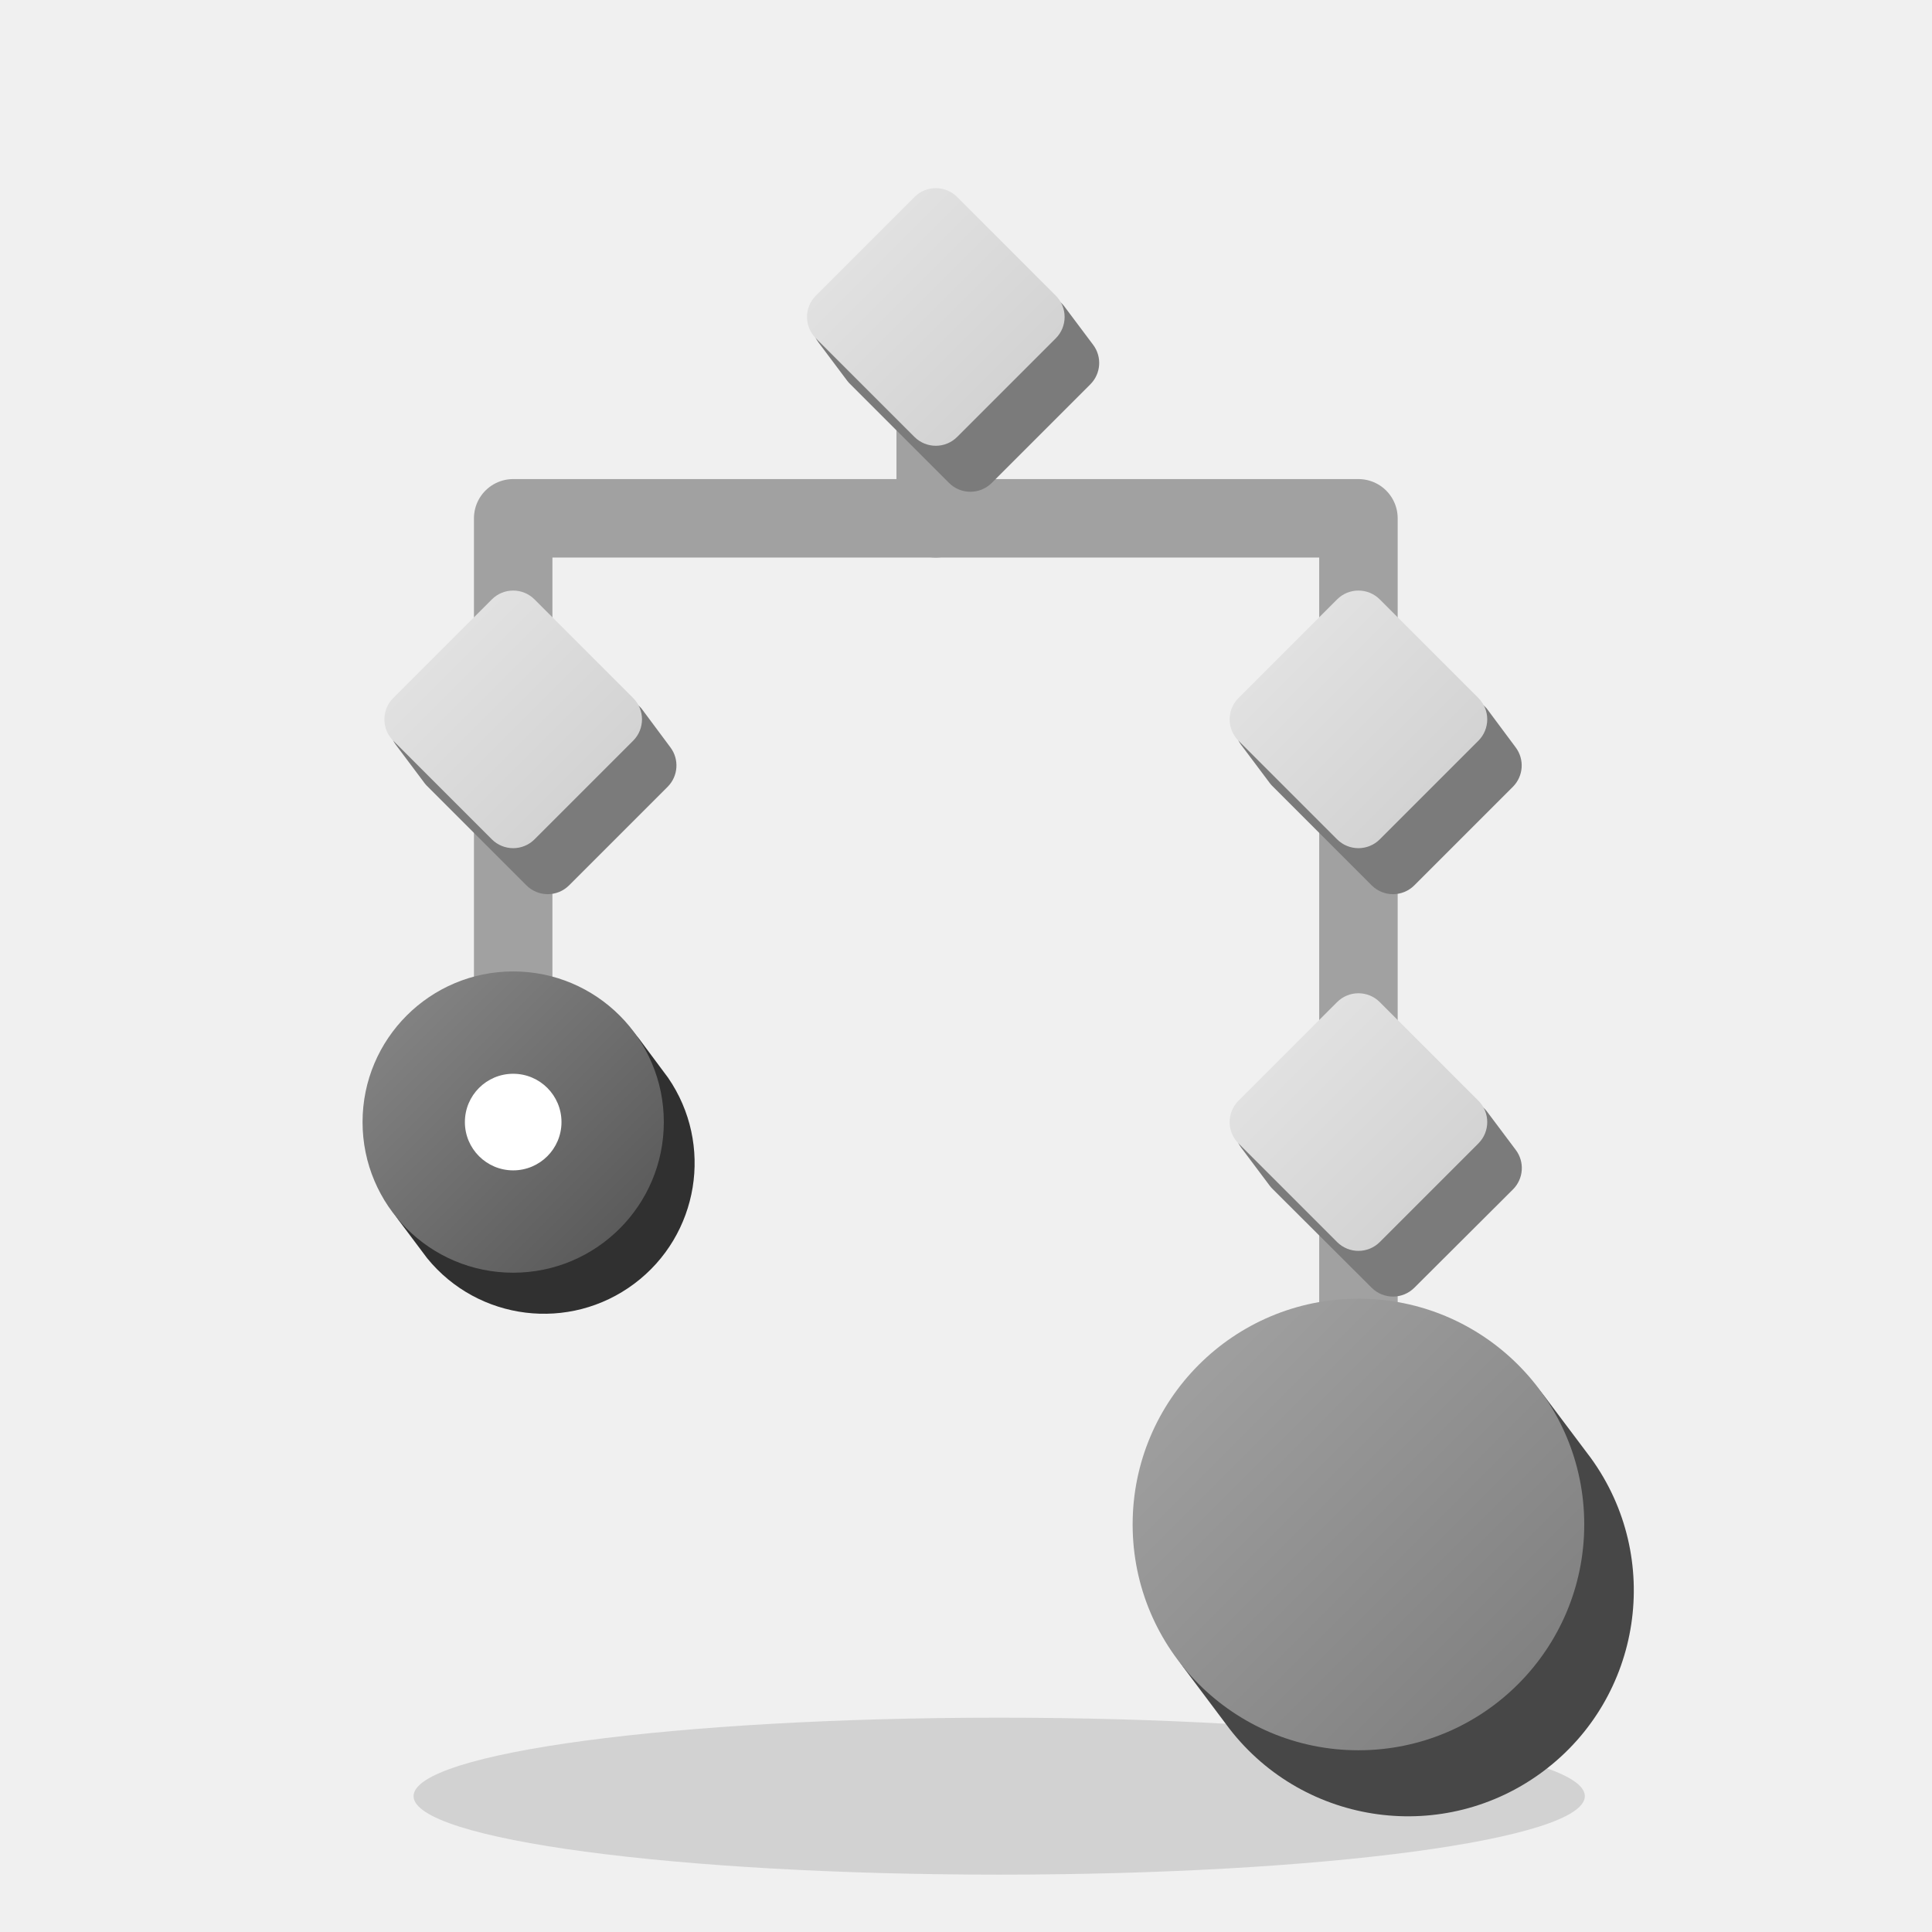
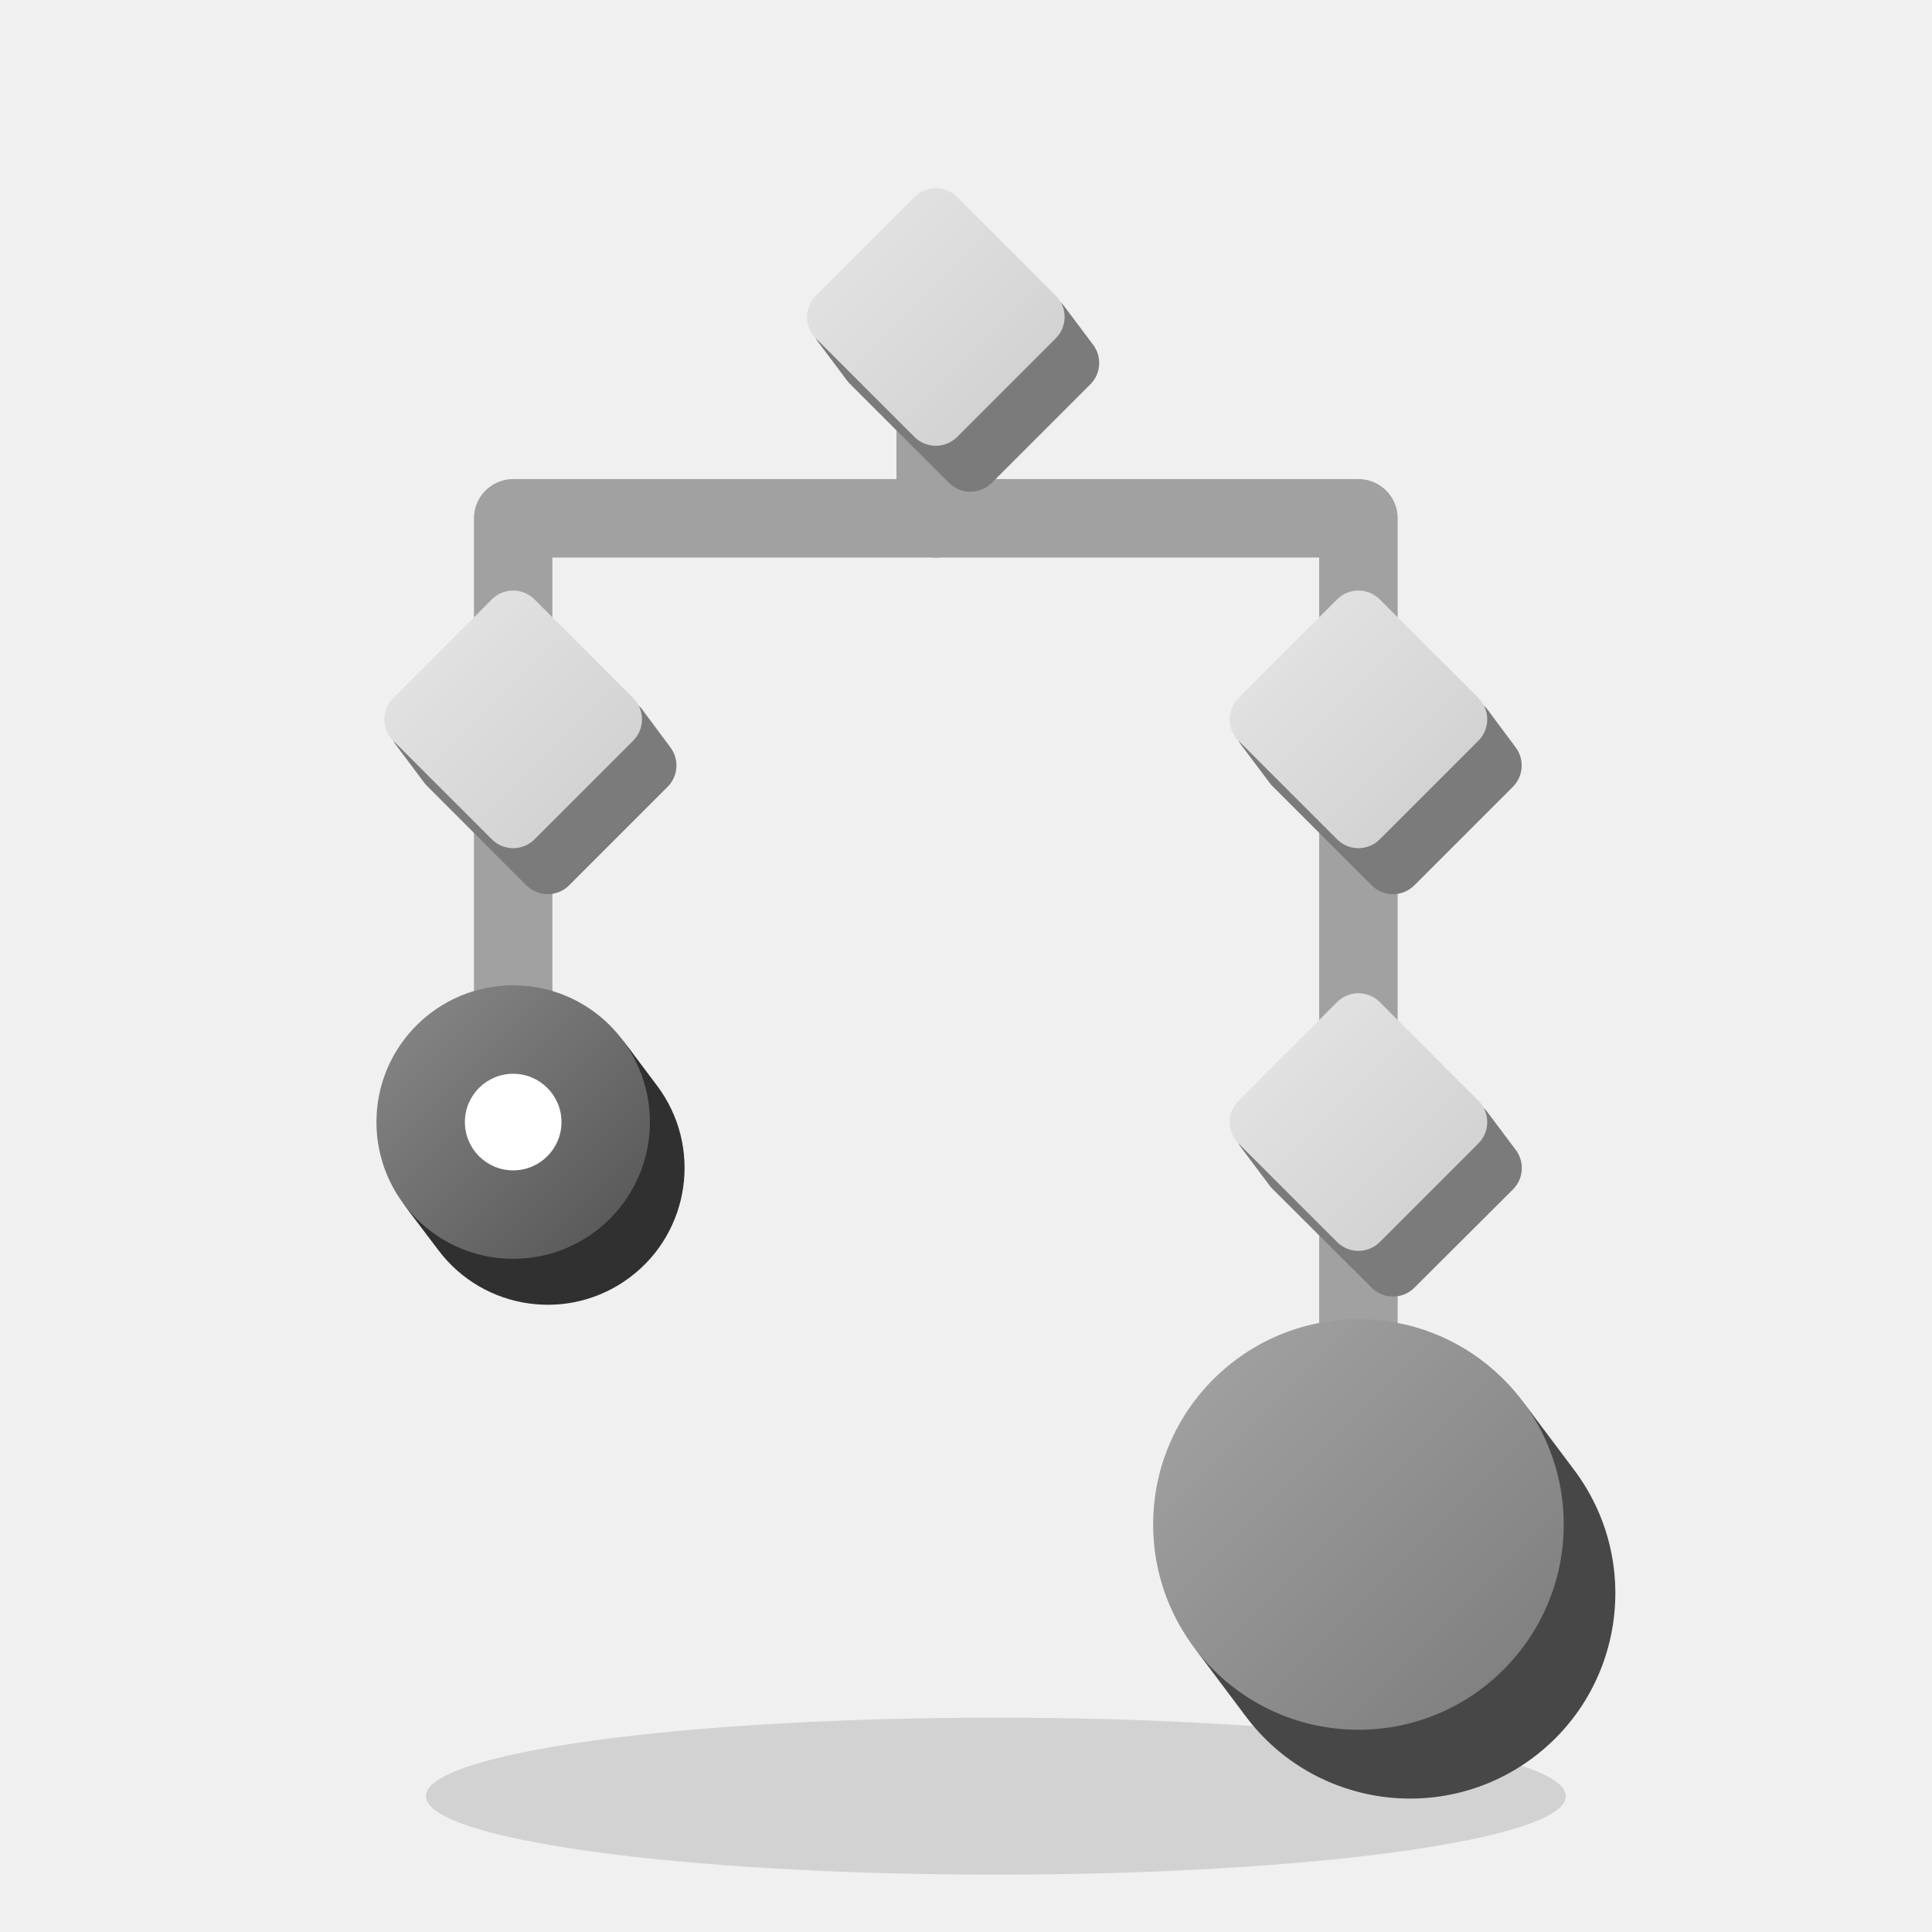
<svg xmlns="http://www.w3.org/2000/svg" viewBox="0 0 64 64" width="64" height="64">
  <defs>
    <linearGradient id="grad_person_cousin_once_removed_f_mist_r45_g" x1="0" y1="0.5" x2="1" y2="0.5">
      <stop offset="0" stop-color="#E1E1E1" />
      <stop offset="1" stop-color="#D3D3D3" />
    </linearGradient>
    <linearGradient id="grad_person_cousin_once_removed_f_ink_g" x1="0" y1="0" x2="1" y2="1">
      <stop offset="0" stop-color="#8A8A8A" />
      <stop offset="1" stop-color="#535353" />
    </linearGradient>
    <linearGradient id="grad_person_cousin_once_removed_f_orange_g" x1="0" y1="0" x2="1" y2="1">
      <stop offset="0" stop-color="#A5A5A5" />
      <stop offset="1" stop-color="#7B7B7B" />
    </linearGradient>
  </defs>
  <g class="shadow">
-     <ellipse cx="33.1" cy="59.5" rx="19.4" ry="2.6" fill="#171717" opacity="0.14" />
+     <ellipse cx="32.99" cy="59.5" rx="18.88" ry="2.6" fill="#171717" opacity="0.14" />
  </g>
  <g class="links">
    <path d="M31 10.5L31 17.17L17 17.17L17 23.83" fill="none" stroke="#A1A1A1" stroke-linecap="round" stroke-linejoin="round" stroke-width="2.6" />
    <path d="M17 23.83L17 37.17" fill="none" stroke="#A1A1A1" stroke-linecap="round" stroke-linejoin="round" stroke-width="2.6" />
    <path d="M31 10.5L31 17.17L45 17.17L45 23.83" fill="none" stroke="#A1A1A1" stroke-linecap="round" stroke-linejoin="round" stroke-width="2.6" />
    <path d="M45 23.83L45 37.17" fill="none" stroke="#A1A1A1" stroke-linecap="round" stroke-linejoin="round" stroke-width="2.6" />
    <path d="M45 37.17L45 50.5" fill="none" stroke="#A1A1A1" stroke-linecap="round" stroke-linejoin="round" stroke-width="2.6" />
  </g>
  <g class="solids">
    <g>
      <path d="M36.21 11.42A1 1 0 0 1 36.12 12.73L32.85 16A1 1 0 0 1 31.44 16L28.17 12.73A1 1 0 0 1 28.07 12.62L27.11 11.34A1 1 0 0 1 27.21 10.03L30.47 6.77A1 1 0 0 1 31.89 6.77L35.15 10.03A1 1 0 0 1 35.25 10.14Z" fill="#7B7B7B" />
      <rect x="27.69" y="7.19" width="6.62" height="6.62" rx="1" transform="rotate(45 31 10.5)" fill="url(#grad_person_cousin_once_removed_f_mist_r45_g)" />
    </g>
    <g>
      <path d="M22.21 24.76A1 1 0 0 1 22.12 26.06L18.85 29.33A1 1 0 0 1 17.44 29.33L14.17 26.06A1 1 0 0 1 14.07 25.95L13.11 24.67A1 1 0 0 1 13.21 23.37L16.47 20.1A1 1 0 0 1 17.89 20.1L21.15 23.37A1 1 0 0 1 21.25 23.47Z" fill="#7B7B7B" />
      <rect x="13.69" y="20.52" width="6.62" height="6.62" rx="1" transform="rotate(45 17 23.83)" fill="url(#grad_person_cousin_once_removed_f_mist_r45_g)" />
    </g>
    <g>
-       <path d="M13.19 40.4L14.15 41.68A4.99 4.99 0 0 0 22.13 35.7L21.17 34.41A4.99 4.99 0 0 0 13.19 40.4Z" fill="#303030" />
-       <circle cx="17" cy="37.17" r="4.99" fill="url(#grad_person_cousin_once_removed_f_ink_g)" />
+       <path d="M13.55 40.13L14.52 41.41A4.53 4.53 0 0 0 21.77 35.97L20.81 34.69A4.53 4.53 0 0 0 13.55 40.13Z" fill="#303030" />
+       <circle cx="17" cy="37.17" r="4.53" fill="url(#grad_person_cousin_once_removed_f_ink_g)" />
    </g>
    <g>
      <path d="M50.21 24.76A1 1 0 0 1 50.12 26.06L46.85 29.33A1 1 0 0 1 45.44 29.33L42.17 26.06A1 1 0 0 1 42.07 25.95L41.11 24.67A1 1 0 0 1 41.21 23.37L44.47 20.1A1 1 0 0 1 45.89 20.1L49.15 23.37A1 1 0 0 1 49.25 23.47Z" fill="#7B7B7B" />
      <rect x="41.69" y="20.52" width="6.62" height="6.62" rx="1" transform="rotate(45 45 23.83)" fill="url(#grad_person_cousin_once_removed_f_mist_r45_g)" />
    </g>
    <g>
      <path d="M50.21 38.09A1 1 0 0 1 50.12 39.4L46.85 42.66A1 1 0 0 1 45.44 42.66L42.17 39.4A1 1 0 0 1 42.07 39.29L41.11 38.01A1 1 0 0 1 41.21 36.7L44.47 33.43A1 1 0 0 1 45.89 33.43L49.15 36.7A1 1 0 0 1 49.25 36.81Z" fill="#7B7B7B" />
      <rect x="41.69" y="33.86" width="6.62" height="6.62" rx="1" transform="rotate(45 45 37.17)" fill="url(#grad_person_cousin_once_removed_f_mist_r45_g)" />
    </g>
    <g>
-       <path d="M39.2 55.23L40.73 57.27A7.48 7.48 0 0 0 52.7 48.3L51.16 46.25A7.48 7.48 0 0 0 39.2 55.23Z" fill="#474747" />
-       <circle cx="45" cy="50.5" r="7.48" fill="url(#grad_person_cousin_once_removed_f_orange_g)" />
+       <path d="M39.74 54.82L41.27 56.86A6.8 6.8 0 0 0 52.15 48.7L50.62 46.66A6.8 6.8 0 0 0 39.74 54.82Z" fill="#474747" />
+       <circle cx="45" cy="50.5" r="6.8" fill="url(#grad_person_cousin_once_removed_f_orange_g)" />
    </g>
  </g>
  <g class="marks">
    <path d="M15.4 37.17a1.6 1.6 0 1 0 3.2 0a1.6 1.6 0 1 0 -3.2 0Z" fill="#FFFFFF" />
  </g>
</svg>
